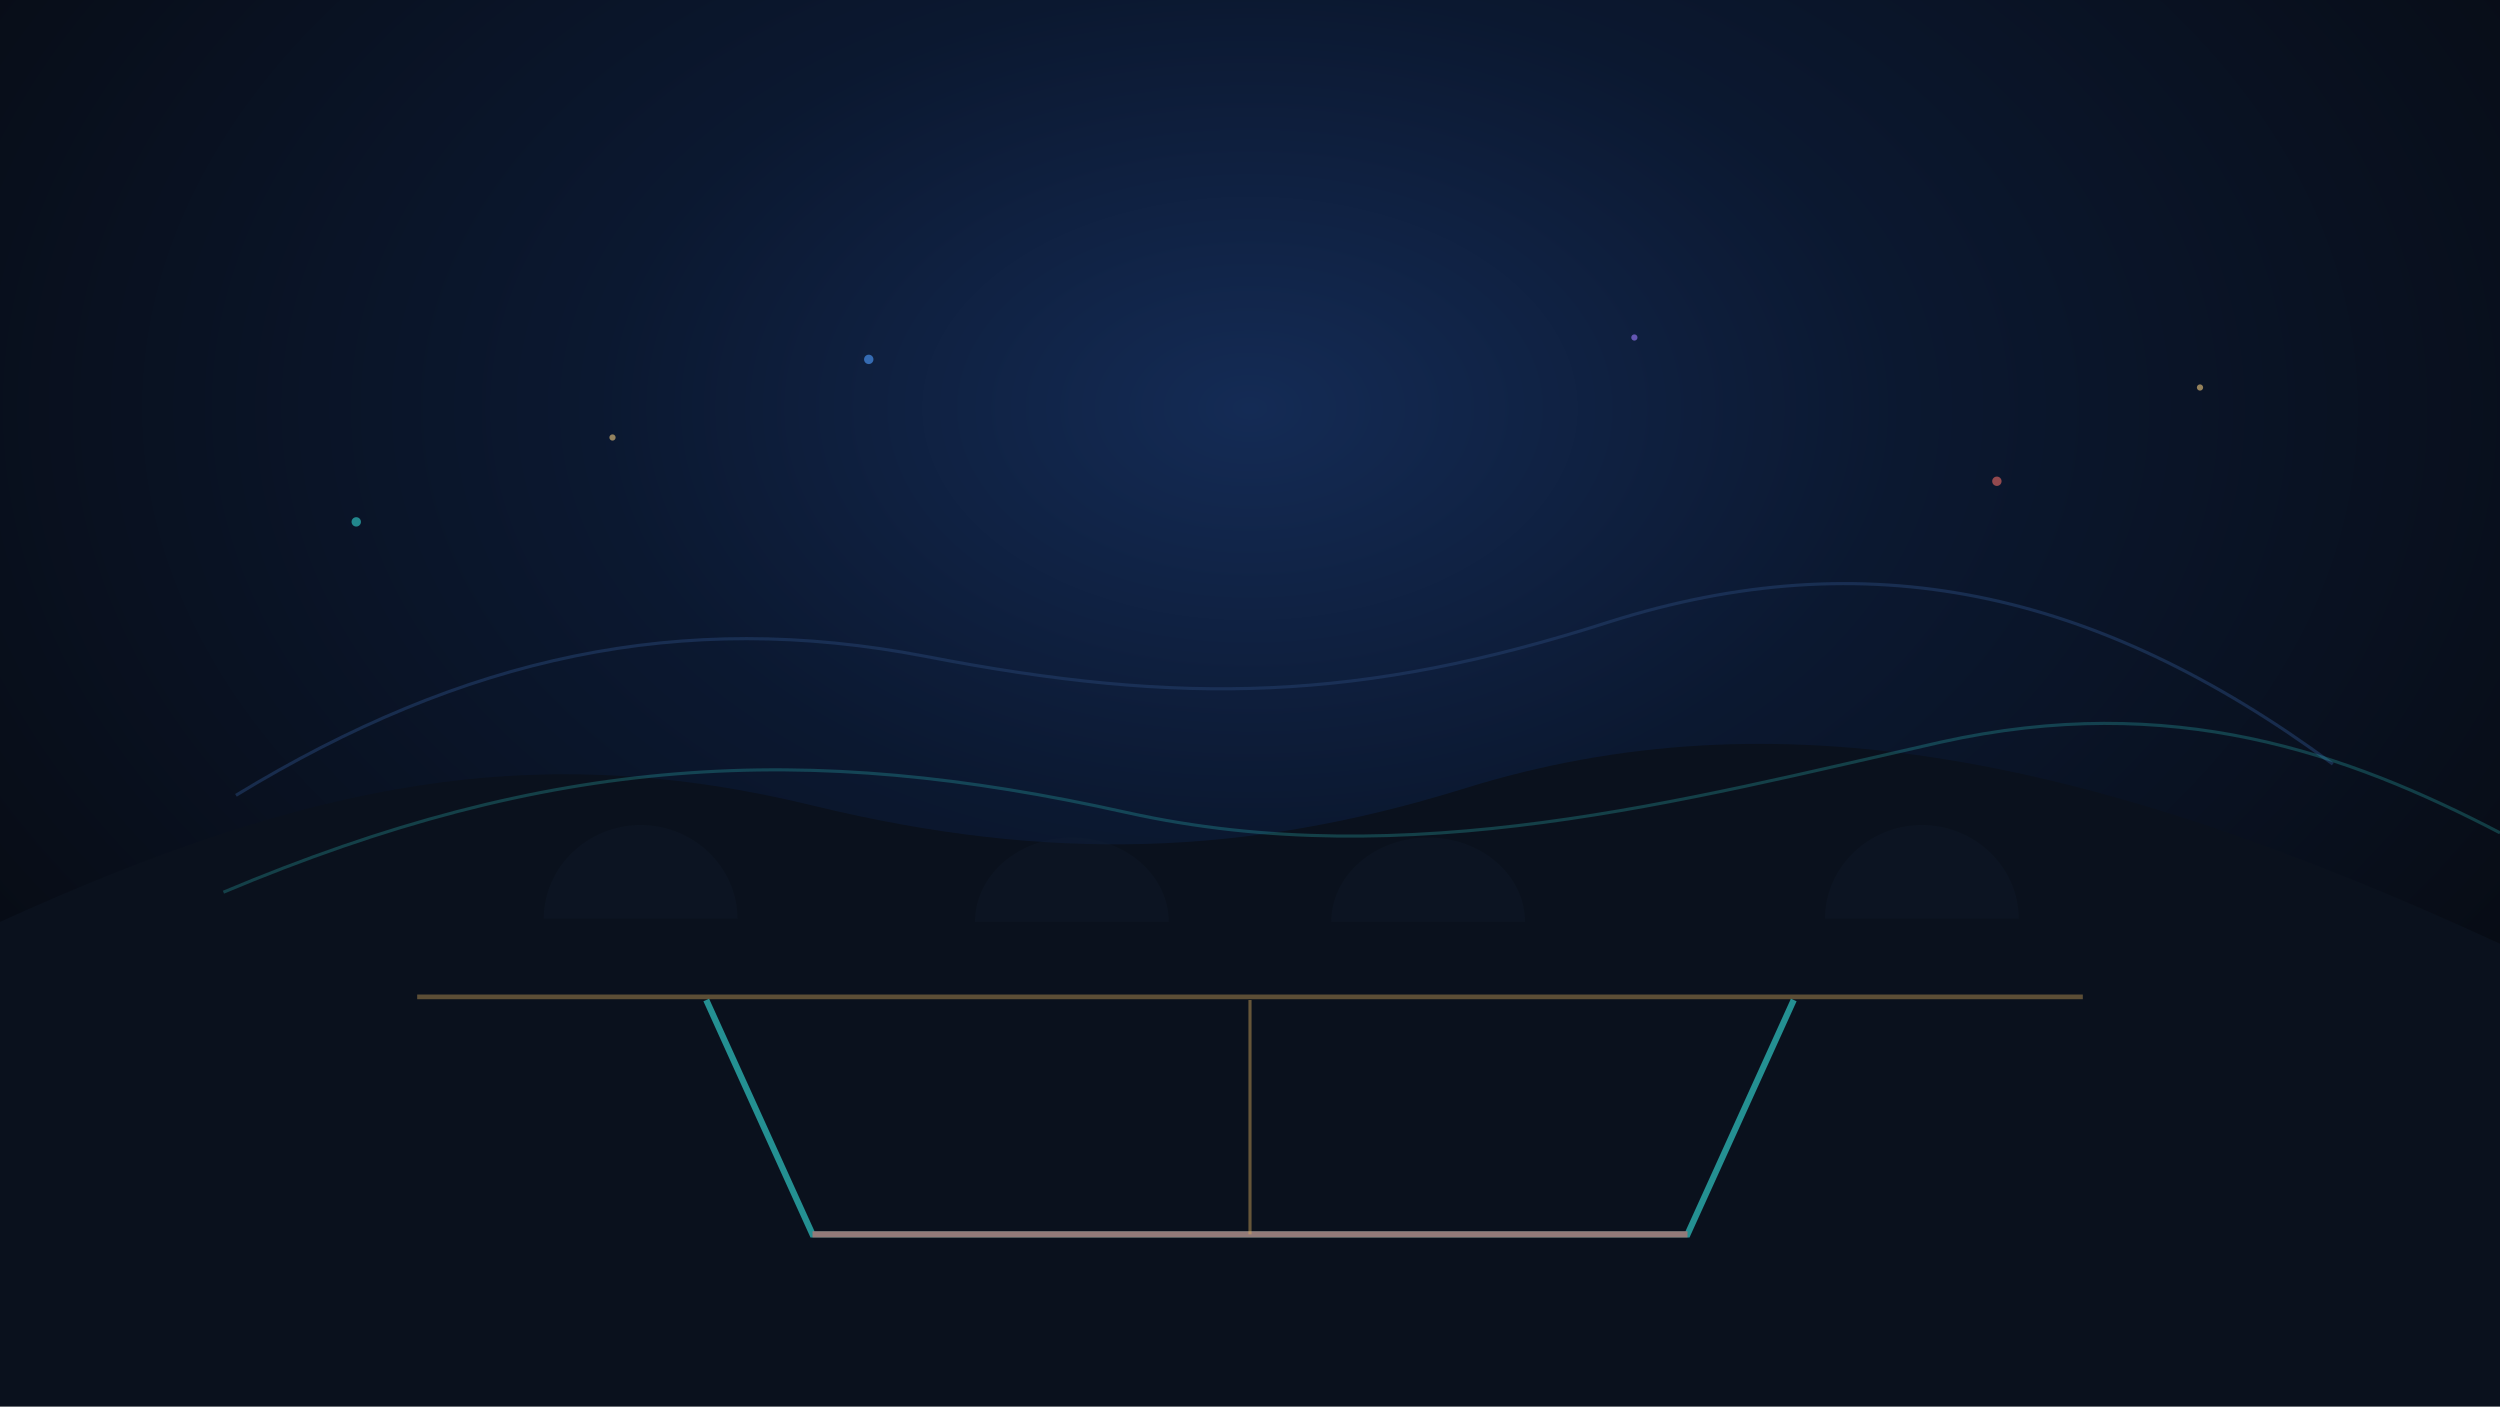
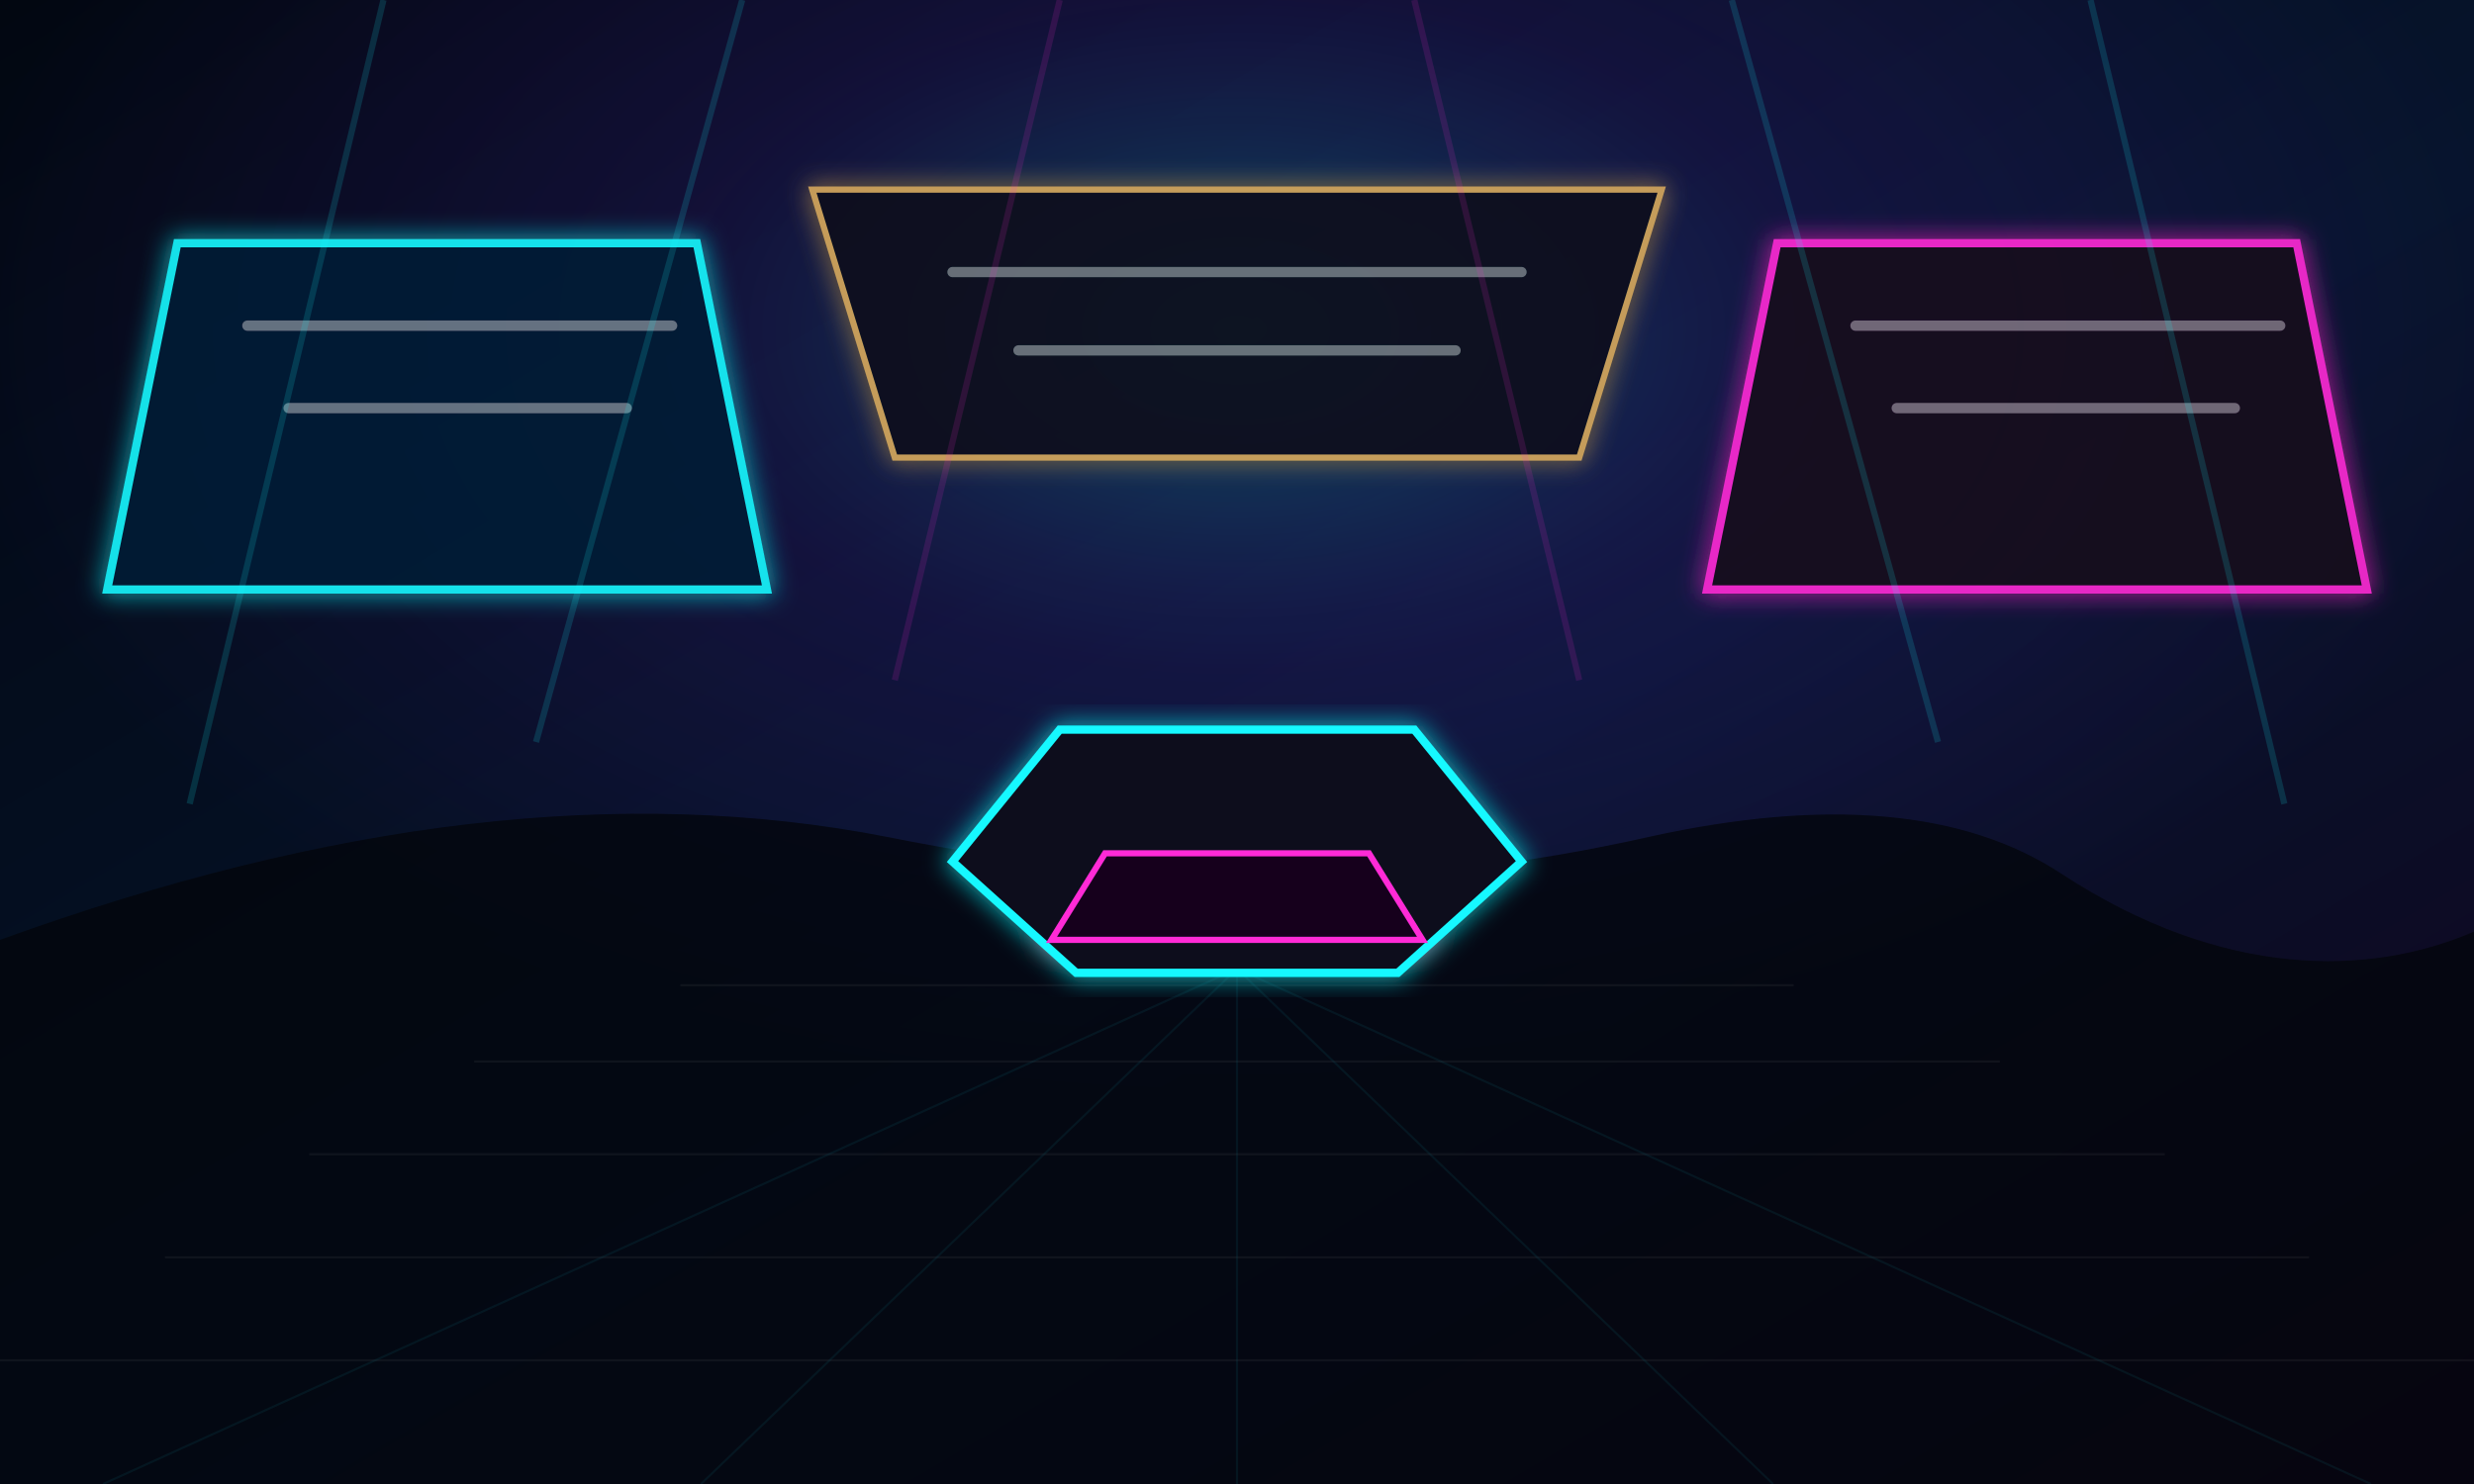
- <svg xmlns="http://www.w3.org/2000/svg" width="1600" height="900" viewBox="0 0 1600 900" fill="none">
-   <rect width="1600" height="900" fill="#070B13" />
-   <path d="M0 0H1600V900H0V0Z" fill="url(#paint0_radial)" />
-   <path d="M0 590C198 500 343 472 522 516C671 552 797 548 936 505C1137 442 1342 485 1600 604V900H0V590Z" fill="#0A111D" />
-   <path d="M151 509C297 420 436 390 592 420C757 452 871 449 1030 398C1194 346 1341 377 1493 489" stroke="#203A64" stroke-width="2" opacity="0.65" />
-   <path d="M143 571C352 483 515 474 721 520C901 560 1078 512 1242 475C1390 442 1502 482 1600 533" stroke="#32D4D1" stroke-width="2" opacity="0.24" />
-   <path d="M267 638H1333" stroke="#D8AA5C" stroke-width="3" opacity="0.4" />
-   <path d="M452 640L520 790H1080L1148 640" stroke="#32D4D1" stroke-width="4" opacity="0.65" />
-   <path d="M520 790H1080" stroke="#EE6A64" stroke-width="4" opacity="0.55" />
-   <path d="M800 640V790" stroke="#D8AA5C" stroke-width="2" opacity="0.45" />
-   <g opacity="0.6">
-     <circle cx="228" cy="334" r="3" fill="#32D4D1" />
-     <circle cx="392" cy="280" r="2" fill="#F0C97D" />
-     <circle cx="556" cy="230" r="3" fill="#4E9CFF" />
-     <circle cx="1046" cy="216" r="2" fill="#9C7CFF" />
-     <circle cx="1278" cy="308" r="3" fill="#EE6A64" />
-     <circle cx="1408" cy="248" r="2" fill="#F0C97D" />
+ <svg xmlns="http://www.w3.org/2000/svg" viewBox="0 0 1200 720" role="img" aria-labelledby="title desc">
+   <defs>
+     <linearGradient id="bg" x1="0" y1="0" x2="1" y2="1">
+       <stop offset="0" stop-color="#020711" />
+       <stop offset=".55" stop-color="#06142c" />
+       <stop offset="1" stop-color="#12051f" />
+     </linearGradient>
+     <radialGradient id="center" cx=".5" cy=".22" r=".52">
+       <stop offset="0" stop-color="#15f8ff" stop-opacity=".28" />
+       <stop offset=".44" stop-color="#7b2cff" stop-opacity=".12" />
+       <stop offset="1" stop-color="#7b2cff" stop-opacity="0" />
+     </radialGradient>
+     <filter id="glow">
+       <feGaussianBlur stdDeviation="6" result="blur" />
+       <feMerge>
+         <feMergeNode in="blur" />
+         <feMergeNode in="SourceGraphic" />
+       </feMerge>
+     </filter>
+   </defs>
+   <rect width="1200" height="720" fill="url(#bg)" />
+   <rect width="1200" height="720" fill="url(#center)" />
+   <path d="M0 456c160-58 302-75 430-50 135 27 250 27 370 0 86-19 153-13 200 18 78 51 149 50 200 28v268H0z" fill="#02050b" opacity=".78" />
+   <g opacity=".35">
+     <path d="M0 660h1200M80 610h1040M150 560h900M230 515h740M330 478h540" stroke="#ffffff" stroke-opacity=".14" />
+     <path d="M600 470L50 720M600 470l-260 250M600 470v250M600 470l260 250M600 470l550 250" stroke="#15f8ff" stroke-opacity=".18" />
  </g>
-   <g opacity="0.22">
-     <path d="M348 588C348 555 376 528 410 528C444 528 472 555 472 588" fill="#132033" />
-     <path d="M1168 588C1168 555 1196 528 1230 528C1264 528 1292 555 1292 588" fill="#132033" />
-     <path d="M624 590C624 560 652 536 686 536C720 536 748 560 748 590" fill="#132033" />
-     <path d="M852 590C852 560 880 536 914 536C948 536 976 560 976 590" fill="#132033" />
+   <g filter="url(#glow)" opacity=".9">
+     <path d="M86 118h252l34 168H52z" fill="#061b34" stroke="#15f8ff" stroke-width="4" />
+     <path d="M862 118h252l34 168H828z" fill="#19091f" stroke="#ff2bd6" stroke-width="4" />
+     <path d="M394 92h412l-40 130H434z" fill="#07101c" stroke="#d8aa5c" stroke-width="3" />
+     <path d="M120 158h206M140 198h164M900 158h206M920 198h164M462 132h276M494 170h212" stroke="#ffffff" stroke-opacity=".42" stroke-width="5" stroke-linecap="round" />
  </g>
-   <defs>
-     <radialGradient id="paint0_radial" cx="0" cy="0" r="1" gradientUnits="userSpaceOnUse" gradientTransform="translate(800 260) rotate(90) scale(650 1000)">
-       <stop stop-color="#142B55" />
-       <stop offset="0.42" stop-color="#0B1830" />
-       <stop offset="1" stop-color="#070B13" />
-     </radialGradient>
-   </defs>
+   <g filter="url(#glow)">
+     <path d="M462 418l52-64h172l52 64-60 54H522z" fill="#07101c" stroke="#15f8ff" stroke-width="4" />
+     <path d="M536 414h128l26 42H510z" fill="#12051f" stroke="#ff2bd6" stroke-width="3" />
+   </g>
+   <g opacity=".6">
+     <path d="M186 0L92 390M360 0L260 360M1014 0l94 390M840 0l100 360" stroke="#15f8ff" stroke-opacity=".25" stroke-width="3" />
+     <path d="M514 0l-80 330M686 0l80 330" stroke="#ff2bd6" stroke-opacity=".22" stroke-width="3" />
+   </g>
</svg>
